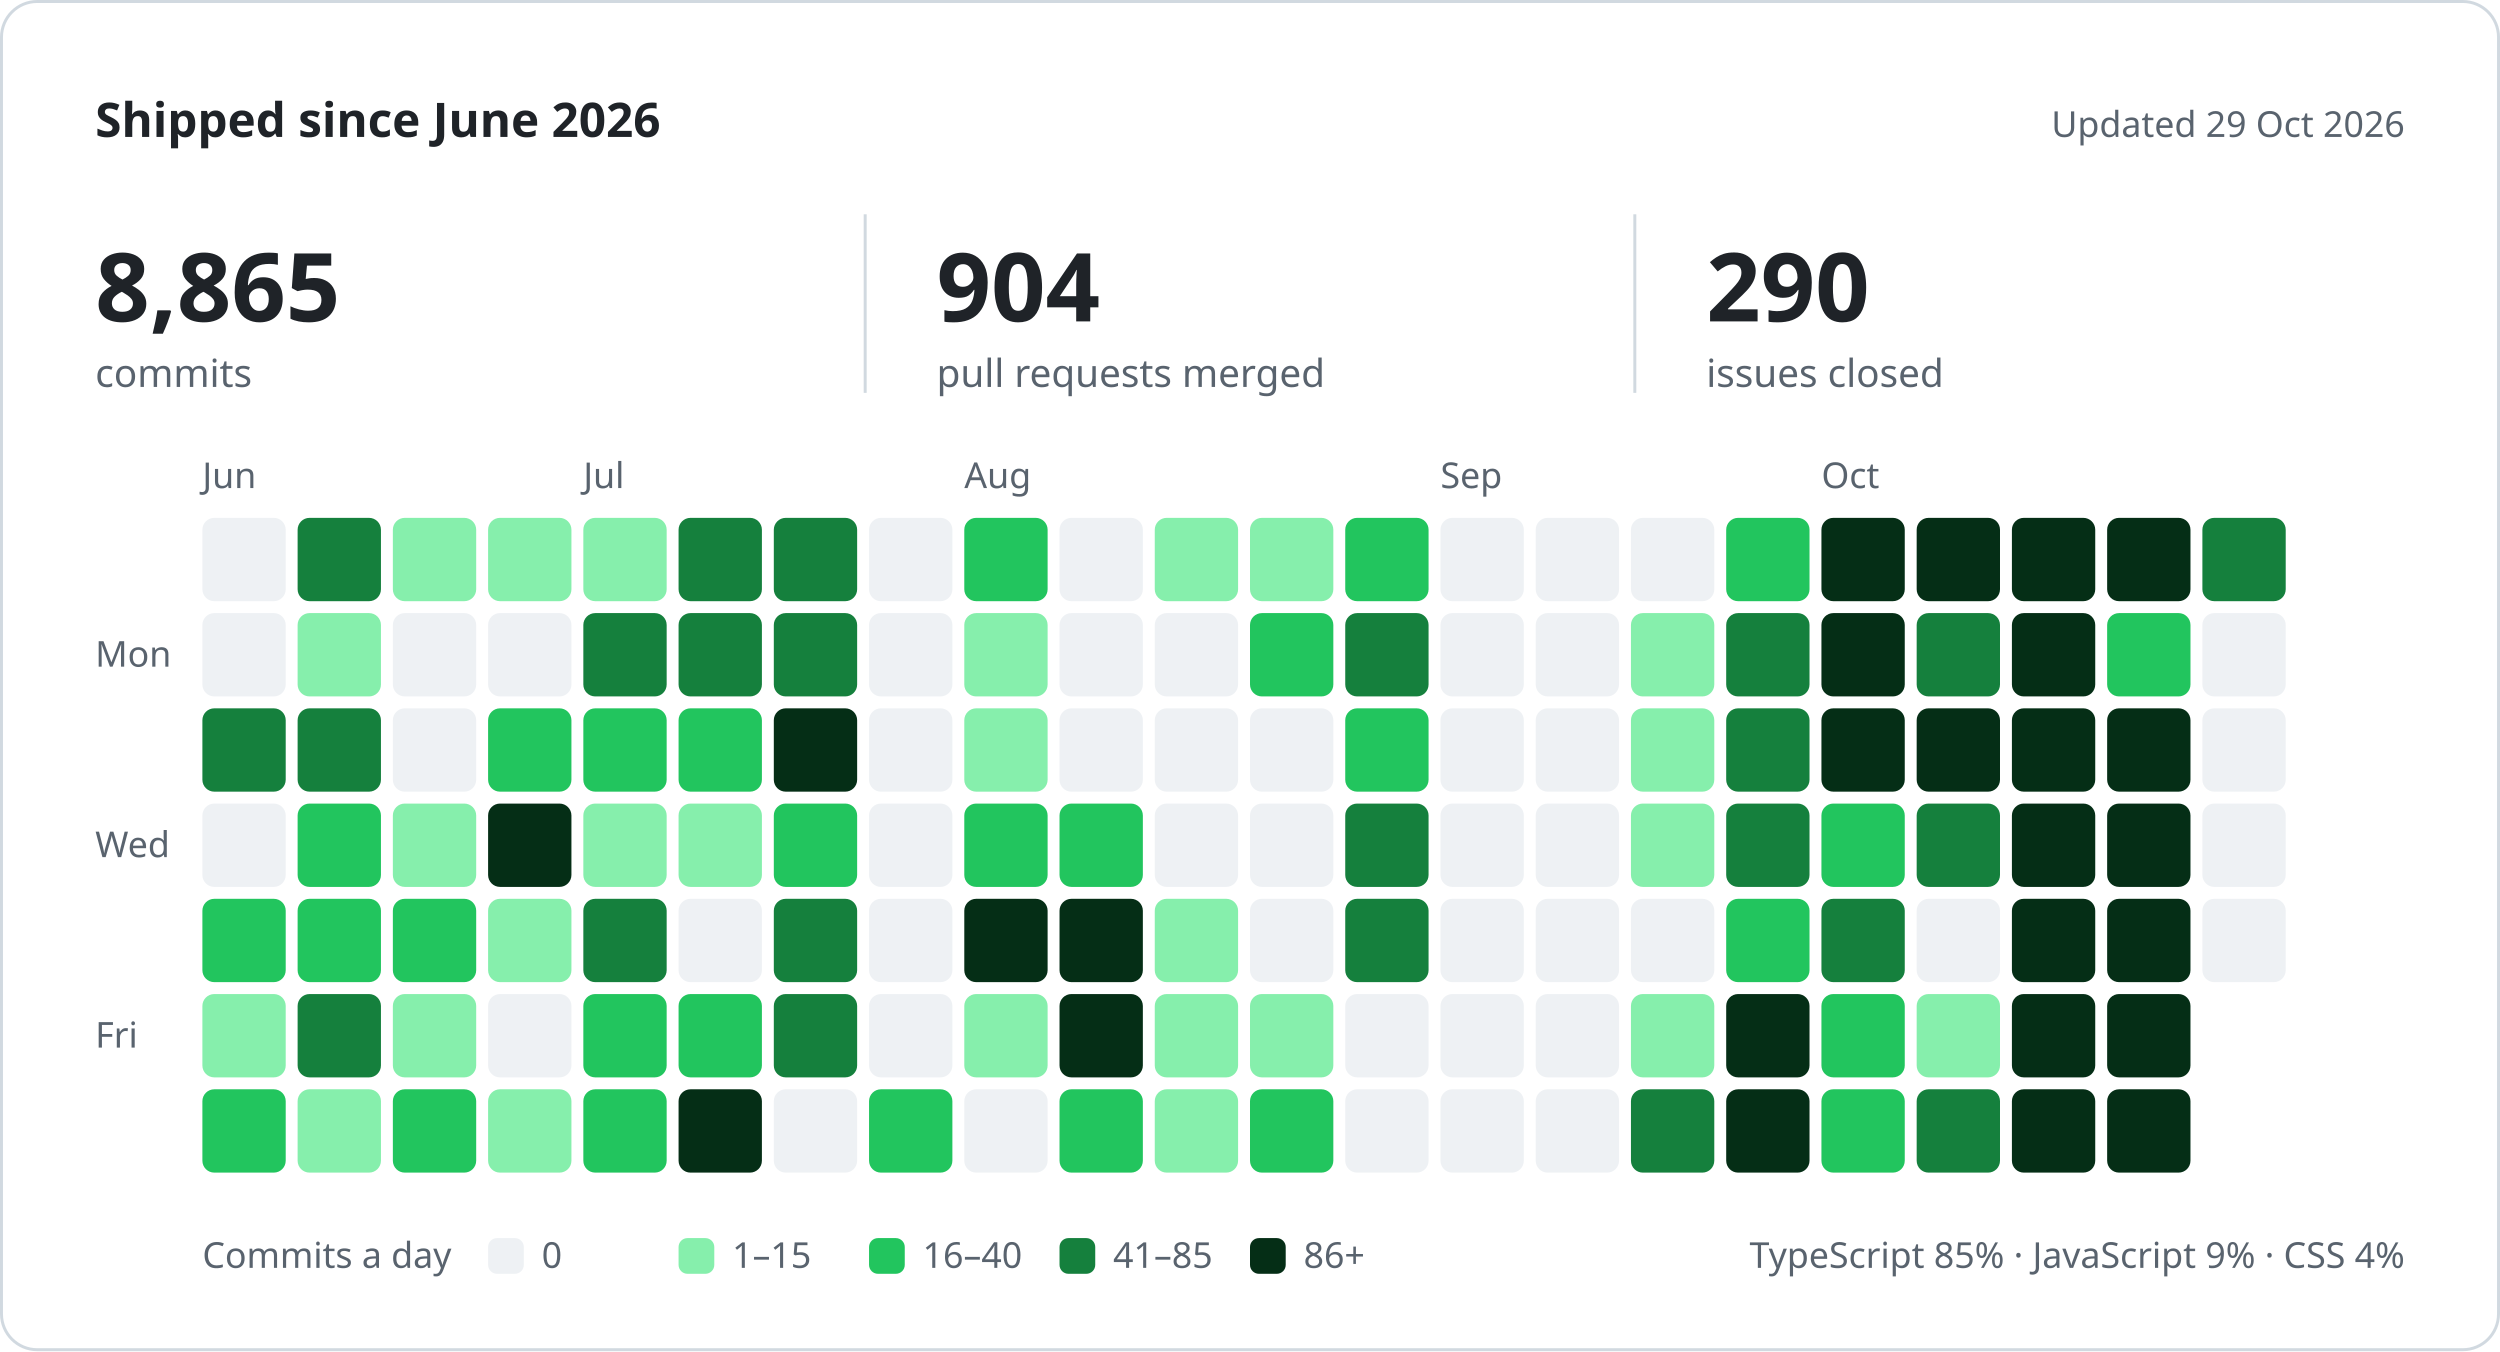
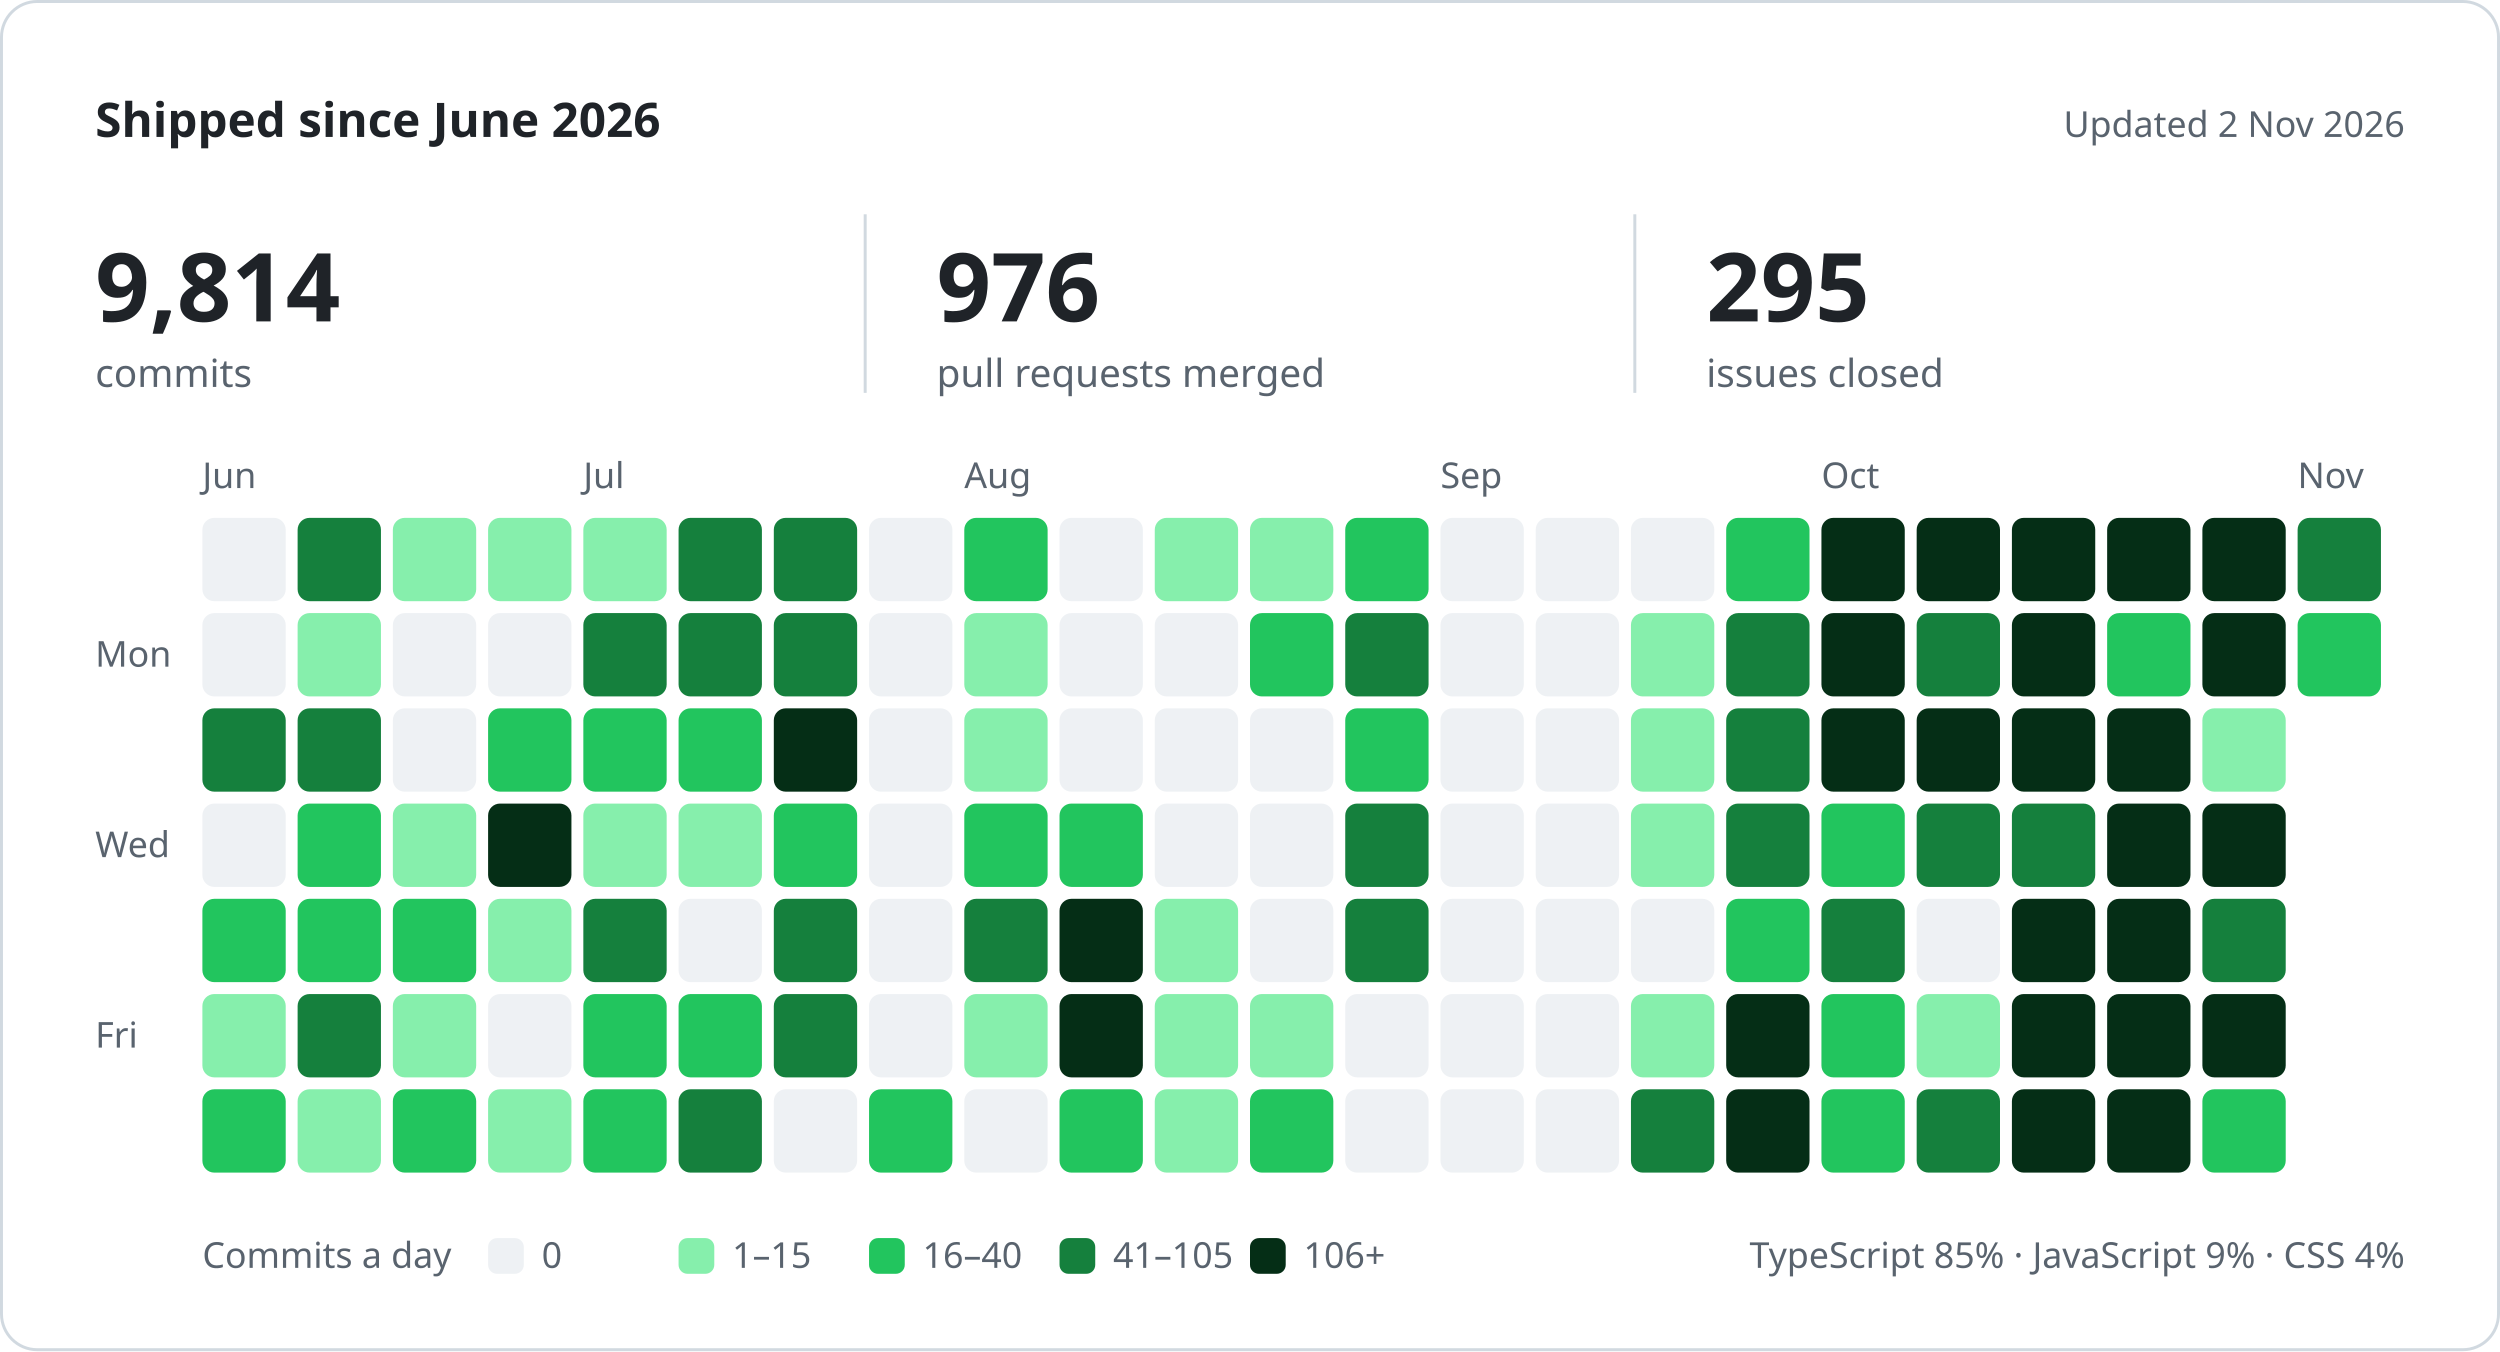
<svg xmlns="http://www.w3.org/2000/svg" width="840" height="454" viewBox="0 0 840 454" role="img" aria-labelledby="title desc" font-family="-apple-system, BlinkMacSystemFont, 'Segoe UI', 'Noto Sans', Helvetica, Arial, sans-serif">
  <rect x="0.5" y="0.5" width="839" height="453" rx="12" fill="none" stroke="#d1d9e0" />
  <text x="32" y="46" font-size="16" font-weight="600" fill="#1f2328">Shipped since June 2026</text>
-   <text x="808" y="46" font-size="12" text-anchor="end" fill="#59636e">Updated 29 Oct 2026</text>
-   <text x="32.0" y="108" font-size="32" font-weight="600" fill="#1f2328">8,865</text>
+   <text x="808" y="46" font-size="12" text-anchor="end" fill="#59636e">Updated 2 Nov 2026</text>
+   <text x="32.0" y="108" font-size="32" font-weight="600" fill="#1f2328">9,814</text>
  <text x="32.0" y="130" font-size="13" fill="#59636e">commits</text>
  <line x1="290.7" y1="72" x2="290.7" y2="132" stroke="#d1d9e0" />
-   <text x="314.7" y="108" font-size="32" font-weight="600" fill="#1f2328">904</text>
+   <text x="314.7" y="108" font-size="32" font-weight="600" fill="#1f2328">976</text>
  <text x="314.7" y="130" font-size="13" fill="#59636e">pull requests merged</text>
  <line x1="549.3" y1="72" x2="549.3" y2="132" stroke="#d1d9e0" />
-   <text x="573.3" y="108" font-size="32" font-weight="600" fill="#1f2328">290</text>
+   <text x="573.3" y="108" font-size="32" font-weight="600" fill="#1f2328">295</text>
  <text x="573.3" y="130" font-size="13" fill="#59636e">issues closed</text>
  <text x="68" y="164" font-size="12" fill="#59636e">Jun</text>
  <rect x="68" y="174" width="28" height="28" rx="4" fill="#eef1f4" />
  <rect x="68" y="206" width="28" height="28" rx="4" fill="#eef1f4" />
  <rect x="68" y="238" width="28" height="28" rx="4" fill="#15803d" />
  <rect x="68" y="270" width="28" height="28" rx="4" fill="#eef1f4" />
  <rect x="68" y="302" width="28" height="28" rx="4" fill="#22c55e" />
  <rect x="68" y="334" width="28" height="28" rx="4" fill="#86efac" />
  <rect x="68" y="366" width="28" height="28" rx="4" fill="#22c55e" />
  <rect x="100" y="174" width="28" height="28" rx="4" fill="#15803d" />
  <rect x="100" y="206" width="28" height="28" rx="4" fill="#86efac" />
  <rect x="100" y="238" width="28" height="28" rx="4" fill="#15803d" />
  <rect x="100" y="270" width="28" height="28" rx="4" fill="#22c55e" />
  <rect x="100" y="302" width="28" height="28" rx="4" fill="#22c55e" />
  <rect x="100" y="334" width="28" height="28" rx="4" fill="#15803d" />
  <rect x="100" y="366" width="28" height="28" rx="4" fill="#86efac" />
  <rect x="132" y="174" width="28" height="28" rx="4" fill="#86efac" />
  <rect x="132" y="206" width="28" height="28" rx="4" fill="#eef1f4" />
  <rect x="132" y="238" width="28" height="28" rx="4" fill="#eef1f4" />
  <rect x="132" y="270" width="28" height="28" rx="4" fill="#86efac" />
  <rect x="132" y="302" width="28" height="28" rx="4" fill="#22c55e" />
  <rect x="132" y="334" width="28" height="28" rx="4" fill="#86efac" />
  <rect x="132" y="366" width="28" height="28" rx="4" fill="#22c55e" />
  <rect x="164" y="174" width="28" height="28" rx="4" fill="#86efac" />
  <rect x="164" y="206" width="28" height="28" rx="4" fill="#eef1f4" />
  <rect x="164" y="238" width="28" height="28" rx="4" fill="#22c55e" />
  <rect x="164" y="270" width="28" height="28" rx="4" fill="#052e16" />
  <rect x="164" y="302" width="28" height="28" rx="4" fill="#86efac" />
  <rect x="164" y="334" width="28" height="28" rx="4" fill="#eef1f4" />
  <rect x="164" y="366" width="28" height="28" rx="4" fill="#86efac" />
  <text x="196" y="164" font-size="12" fill="#59636e">Jul</text>
  <rect x="196" y="174" width="28" height="28" rx="4" fill="#86efac" />
  <rect x="196" y="206" width="28" height="28" rx="4" fill="#15803d" />
  <rect x="196" y="238" width="28" height="28" rx="4" fill="#22c55e" />
  <rect x="196" y="270" width="28" height="28" rx="4" fill="#86efac" />
  <rect x="196" y="302" width="28" height="28" rx="4" fill="#15803d" />
  <rect x="196" y="334" width="28" height="28" rx="4" fill="#22c55e" />
  <rect x="196" y="366" width="28" height="28" rx="4" fill="#22c55e" />
  <rect x="228" y="174" width="28" height="28" rx="4" fill="#15803d" />
  <rect x="228" y="206" width="28" height="28" rx="4" fill="#15803d" />
  <rect x="228" y="238" width="28" height="28" rx="4" fill="#22c55e" />
  <rect x="228" y="270" width="28" height="28" rx="4" fill="#86efac" />
  <rect x="228" y="302" width="28" height="28" rx="4" fill="#eef1f4" />
  <rect x="228" y="334" width="28" height="28" rx="4" fill="#22c55e" />
-   <rect x="228" y="366" width="28" height="28" rx="4" fill="#052e16" />
+   <rect x="228" y="366" width="28" height="28" rx="4" fill="#15803d" />
  <rect x="260" y="174" width="28" height="28" rx="4" fill="#15803d" />
  <rect x="260" y="206" width="28" height="28" rx="4" fill="#15803d" />
  <rect x="260" y="238" width="28" height="28" rx="4" fill="#052e16" />
  <rect x="260" y="270" width="28" height="28" rx="4" fill="#22c55e" />
  <rect x="260" y="302" width="28" height="28" rx="4" fill="#15803d" />
  <rect x="260" y="334" width="28" height="28" rx="4" fill="#15803d" />
  <rect x="260" y="366" width="28" height="28" rx="4" fill="#eef1f4" />
  <rect x="292" y="174" width="28" height="28" rx="4" fill="#eef1f4" />
  <rect x="292" y="206" width="28" height="28" rx="4" fill="#eef1f4" />
  <rect x="292" y="238" width="28" height="28" rx="4" fill="#eef1f4" />
  <rect x="292" y="270" width="28" height="28" rx="4" fill="#eef1f4" />
  <rect x="292" y="302" width="28" height="28" rx="4" fill="#eef1f4" />
  <rect x="292" y="334" width="28" height="28" rx="4" fill="#eef1f4" />
  <rect x="292" y="366" width="28" height="28" rx="4" fill="#22c55e" />
  <text x="324" y="164" font-size="12" fill="#59636e">Aug</text>
  <rect x="324" y="174" width="28" height="28" rx="4" fill="#22c55e" />
  <rect x="324" y="206" width="28" height="28" rx="4" fill="#86efac" />
  <rect x="324" y="238" width="28" height="28" rx="4" fill="#86efac" />
  <rect x="324" y="270" width="28" height="28" rx="4" fill="#22c55e" />
-   <rect x="324" y="302" width="28" height="28" rx="4" fill="#052e16" />
+   <rect x="324" y="302" width="28" height="28" rx="4" fill="#15803d" />
  <rect x="324" y="334" width="28" height="28" rx="4" fill="#86efac" />
  <rect x="324" y="366" width="28" height="28" rx="4" fill="#eef1f4" />
  <rect x="356" y="174" width="28" height="28" rx="4" fill="#eef1f4" />
  <rect x="356" y="206" width="28" height="28" rx="4" fill="#eef1f4" />
  <rect x="356" y="238" width="28" height="28" rx="4" fill="#eef1f4" />
  <rect x="356" y="270" width="28" height="28" rx="4" fill="#22c55e" />
  <rect x="356" y="302" width="28" height="28" rx="4" fill="#052e16" />
  <rect x="356" y="334" width="28" height="28" rx="4" fill="#052e16" />
  <rect x="356" y="366" width="28" height="28" rx="4" fill="#22c55e" />
  <rect x="388" y="174" width="28" height="28" rx="4" fill="#86efac" />
  <rect x="388" y="206" width="28" height="28" rx="4" fill="#eef1f4" />
  <rect x="388" y="238" width="28" height="28" rx="4" fill="#eef1f4" />
  <rect x="388" y="270" width="28" height="28" rx="4" fill="#eef1f4" />
  <rect x="388" y="302" width="28" height="28" rx="4" fill="#86efac" />
  <rect x="388" y="334" width="28" height="28" rx="4" fill="#86efac" />
  <rect x="388" y="366" width="28" height="28" rx="4" fill="#86efac" />
  <rect x="420" y="174" width="28" height="28" rx="4" fill="#86efac" />
  <rect x="420" y="206" width="28" height="28" rx="4" fill="#22c55e" />
  <rect x="420" y="238" width="28" height="28" rx="4" fill="#eef1f4" />
  <rect x="420" y="270" width="28" height="28" rx="4" fill="#eef1f4" />
  <rect x="420" y="302" width="28" height="28" rx="4" fill="#eef1f4" />
  <rect x="420" y="334" width="28" height="28" rx="4" fill="#86efac" />
  <rect x="420" y="366" width="28" height="28" rx="4" fill="#22c55e" />
  <rect x="452" y="174" width="28" height="28" rx="4" fill="#22c55e" />
  <rect x="452" y="206" width="28" height="28" rx="4" fill="#15803d" />
  <rect x="452" y="238" width="28" height="28" rx="4" fill="#22c55e" />
  <rect x="452" y="270" width="28" height="28" rx="4" fill="#15803d" />
  <rect x="452" y="302" width="28" height="28" rx="4" fill="#15803d" />
  <rect x="452" y="334" width="28" height="28" rx="4" fill="#eef1f4" />
  <rect x="452" y="366" width="28" height="28" rx="4" fill="#eef1f4" />
  <text x="484" y="164" font-size="12" fill="#59636e">Sep</text>
  <rect x="484" y="174" width="28" height="28" rx="4" fill="#eef1f4" />
  <rect x="484" y="206" width="28" height="28" rx="4" fill="#eef1f4" />
  <rect x="484" y="238" width="28" height="28" rx="4" fill="#eef1f4" />
  <rect x="484" y="270" width="28" height="28" rx="4" fill="#eef1f4" />
  <rect x="484" y="302" width="28" height="28" rx="4" fill="#eef1f4" />
  <rect x="484" y="334" width="28" height="28" rx="4" fill="#eef1f4" />
  <rect x="484" y="366" width="28" height="28" rx="4" fill="#eef1f4" />
  <rect x="516" y="174" width="28" height="28" rx="4" fill="#eef1f4" />
  <rect x="516" y="206" width="28" height="28" rx="4" fill="#eef1f4" />
  <rect x="516" y="238" width="28" height="28" rx="4" fill="#eef1f4" />
  <rect x="516" y="270" width="28" height="28" rx="4" fill="#eef1f4" />
  <rect x="516" y="302" width="28" height="28" rx="4" fill="#eef1f4" />
  <rect x="516" y="334" width="28" height="28" rx="4" fill="#eef1f4" />
  <rect x="516" y="366" width="28" height="28" rx="4" fill="#eef1f4" />
  <rect x="548" y="174" width="28" height="28" rx="4" fill="#eef1f4" />
  <rect x="548" y="206" width="28" height="28" rx="4" fill="#86efac" />
  <rect x="548" y="238" width="28" height="28" rx="4" fill="#86efac" />
  <rect x="548" y="270" width="28" height="28" rx="4" fill="#86efac" />
  <rect x="548" y="302" width="28" height="28" rx="4" fill="#eef1f4" />
  <rect x="548" y="334" width="28" height="28" rx="4" fill="#86efac" />
  <rect x="548" y="366" width="28" height="28" rx="4" fill="#15803d" />
  <rect x="580" y="174" width="28" height="28" rx="4" fill="#22c55e" />
  <rect x="580" y="206" width="28" height="28" rx="4" fill="#15803d" />
  <rect x="580" y="238" width="28" height="28" rx="4" fill="#15803d" />
  <rect x="580" y="270" width="28" height="28" rx="4" fill="#15803d" />
  <rect x="580" y="302" width="28" height="28" rx="4" fill="#22c55e" />
  <rect x="580" y="334" width="28" height="28" rx="4" fill="#052e16" />
  <rect x="580" y="366" width="28" height="28" rx="4" fill="#052e16" />
  <text x="612" y="164" font-size="12" fill="#59636e">Oct</text>
  <rect x="612" y="174" width="28" height="28" rx="4" fill="#052e16" />
  <rect x="612" y="206" width="28" height="28" rx="4" fill="#052e16" />
  <rect x="612" y="238" width="28" height="28" rx="4" fill="#052e16" />
  <rect x="612" y="270" width="28" height="28" rx="4" fill="#22c55e" />
  <rect x="612" y="302" width="28" height="28" rx="4" fill="#15803d" />
  <rect x="612" y="334" width="28" height="28" rx="4" fill="#22c55e" />
  <rect x="612" y="366" width="28" height="28" rx="4" fill="#22c55e" />
  <rect x="644" y="174" width="28" height="28" rx="4" fill="#052e16" />
  <rect x="644" y="206" width="28" height="28" rx="4" fill="#15803d" />
  <rect x="644" y="238" width="28" height="28" rx="4" fill="#052e16" />
  <rect x="644" y="270" width="28" height="28" rx="4" fill="#15803d" />
  <rect x="644" y="302" width="28" height="28" rx="4" fill="#eef1f4" />
  <rect x="644" y="334" width="28" height="28" rx="4" fill="#86efac" />
  <rect x="644" y="366" width="28" height="28" rx="4" fill="#15803d" />
  <rect x="676" y="174" width="28" height="28" rx="4" fill="#052e16" />
  <rect x="676" y="206" width="28" height="28" rx="4" fill="#052e16" />
  <rect x="676" y="238" width="28" height="28" rx="4" fill="#052e16" />
-   <rect x="676" y="270" width="28" height="28" rx="4" fill="#052e16" />
+   <rect x="676" y="270" width="28" height="28" rx="4" fill="#15803d" />
  <rect x="676" y="302" width="28" height="28" rx="4" fill="#052e16" />
  <rect x="676" y="334" width="28" height="28" rx="4" fill="#052e16" />
  <rect x="676" y="366" width="28" height="28" rx="4" fill="#052e16" />
  <rect x="708" y="174" width="28" height="28" rx="4" fill="#052e16" />
  <rect x="708" y="206" width="28" height="28" rx="4" fill="#22c55e" />
  <rect x="708" y="238" width="28" height="28" rx="4" fill="#052e16" />
  <rect x="708" y="270" width="28" height="28" rx="4" fill="#052e16" />
  <rect x="708" y="302" width="28" height="28" rx="4" fill="#052e16" />
  <rect x="708" y="334" width="28" height="28" rx="4" fill="#052e16" />
  <rect x="708" y="366" width="28" height="28" rx="4" fill="#052e16" />
-   <rect x="740" y="174" width="28" height="28" rx="4" fill="#15803d" />
-   <rect x="740" y="206" width="28" height="28" rx="4" fill="#eef1f4" />
-   <rect x="740" y="238" width="28" height="28" rx="4" fill="#eef1f4" />
-   <rect x="740" y="270" width="28" height="28" rx="4" fill="#eef1f4" />
-   <rect x="740" y="302" width="28" height="28" rx="4" fill="#eef1f4" />
+   <rect x="740" y="174" width="28" height="28" rx="4" fill="#052e16" />
+   <rect x="740" y="206" width="28" height="28" rx="4" fill="#052e16" />
+   <rect x="740" y="238" width="28" height="28" rx="4" fill="#86efac" />
+   <rect x="740" y="270" width="28" height="28" rx="4" fill="#052e16" />
+   <rect x="740" y="302" width="28" height="28" rx="4" fill="#15803d" />
+   <rect x="740" y="334" width="28" height="28" rx="4" fill="#052e16" />
+   <rect x="740" y="366" width="28" height="28" rx="4" fill="#22c55e" />
+   <text x="772" y="164" font-size="12" fill="#59636e">Nov</text>
+   <rect x="772" y="174" width="28" height="28" rx="4" fill="#15803d" />
+   <rect x="772" y="206" width="28" height="28" rx="4" fill="#22c55e" />
  <text x="32" y="224.0" font-size="12" fill="#59636e">Mon</text>
  <text x="32" y="288.0" font-size="12" fill="#59636e">Wed</text>
  <text x="32" y="352.0" font-size="12" fill="#59636e">Fri</text>
  <text x="68" y="426" font-size="12" fill="#59636e">Commits a day</text>
  <rect x="164" y="416" width="12" height="12" rx="3" fill="#eef1f4" />
  <text x="182" y="426" font-size="12" fill="#59636e">0</text>
  <rect x="228" y="416" width="12" height="12" rx="3" fill="#86efac" />
  <text x="246" y="426" font-size="12" fill="#59636e">1–15</text>
  <rect x="292" y="416" width="12" height="12" rx="3" fill="#22c55e" />
  <text x="310" y="426" font-size="12" fill="#59636e">16–40</text>
  <rect x="356" y="416" width="12" height="12" rx="3" fill="#15803d" />
-   <text x="374" y="426" font-size="12" fill="#59636e">41–85</text>
+   <text x="374" y="426" font-size="12" fill="#59636e">41–105</text>
  <rect x="420" y="416" width="12" height="12" rx="3" fill="#052e16" />
-   <text x="438" y="426" font-size="12" fill="#59636e">86+</text>
+   <text x="438" y="426" font-size="12" fill="#59636e">106+</text>
  <text x="808" y="426" font-size="12" text-anchor="end" fill="#59636e">TypeScript 85% · JavaScript 9% · CSS 4%</text>
</svg>
